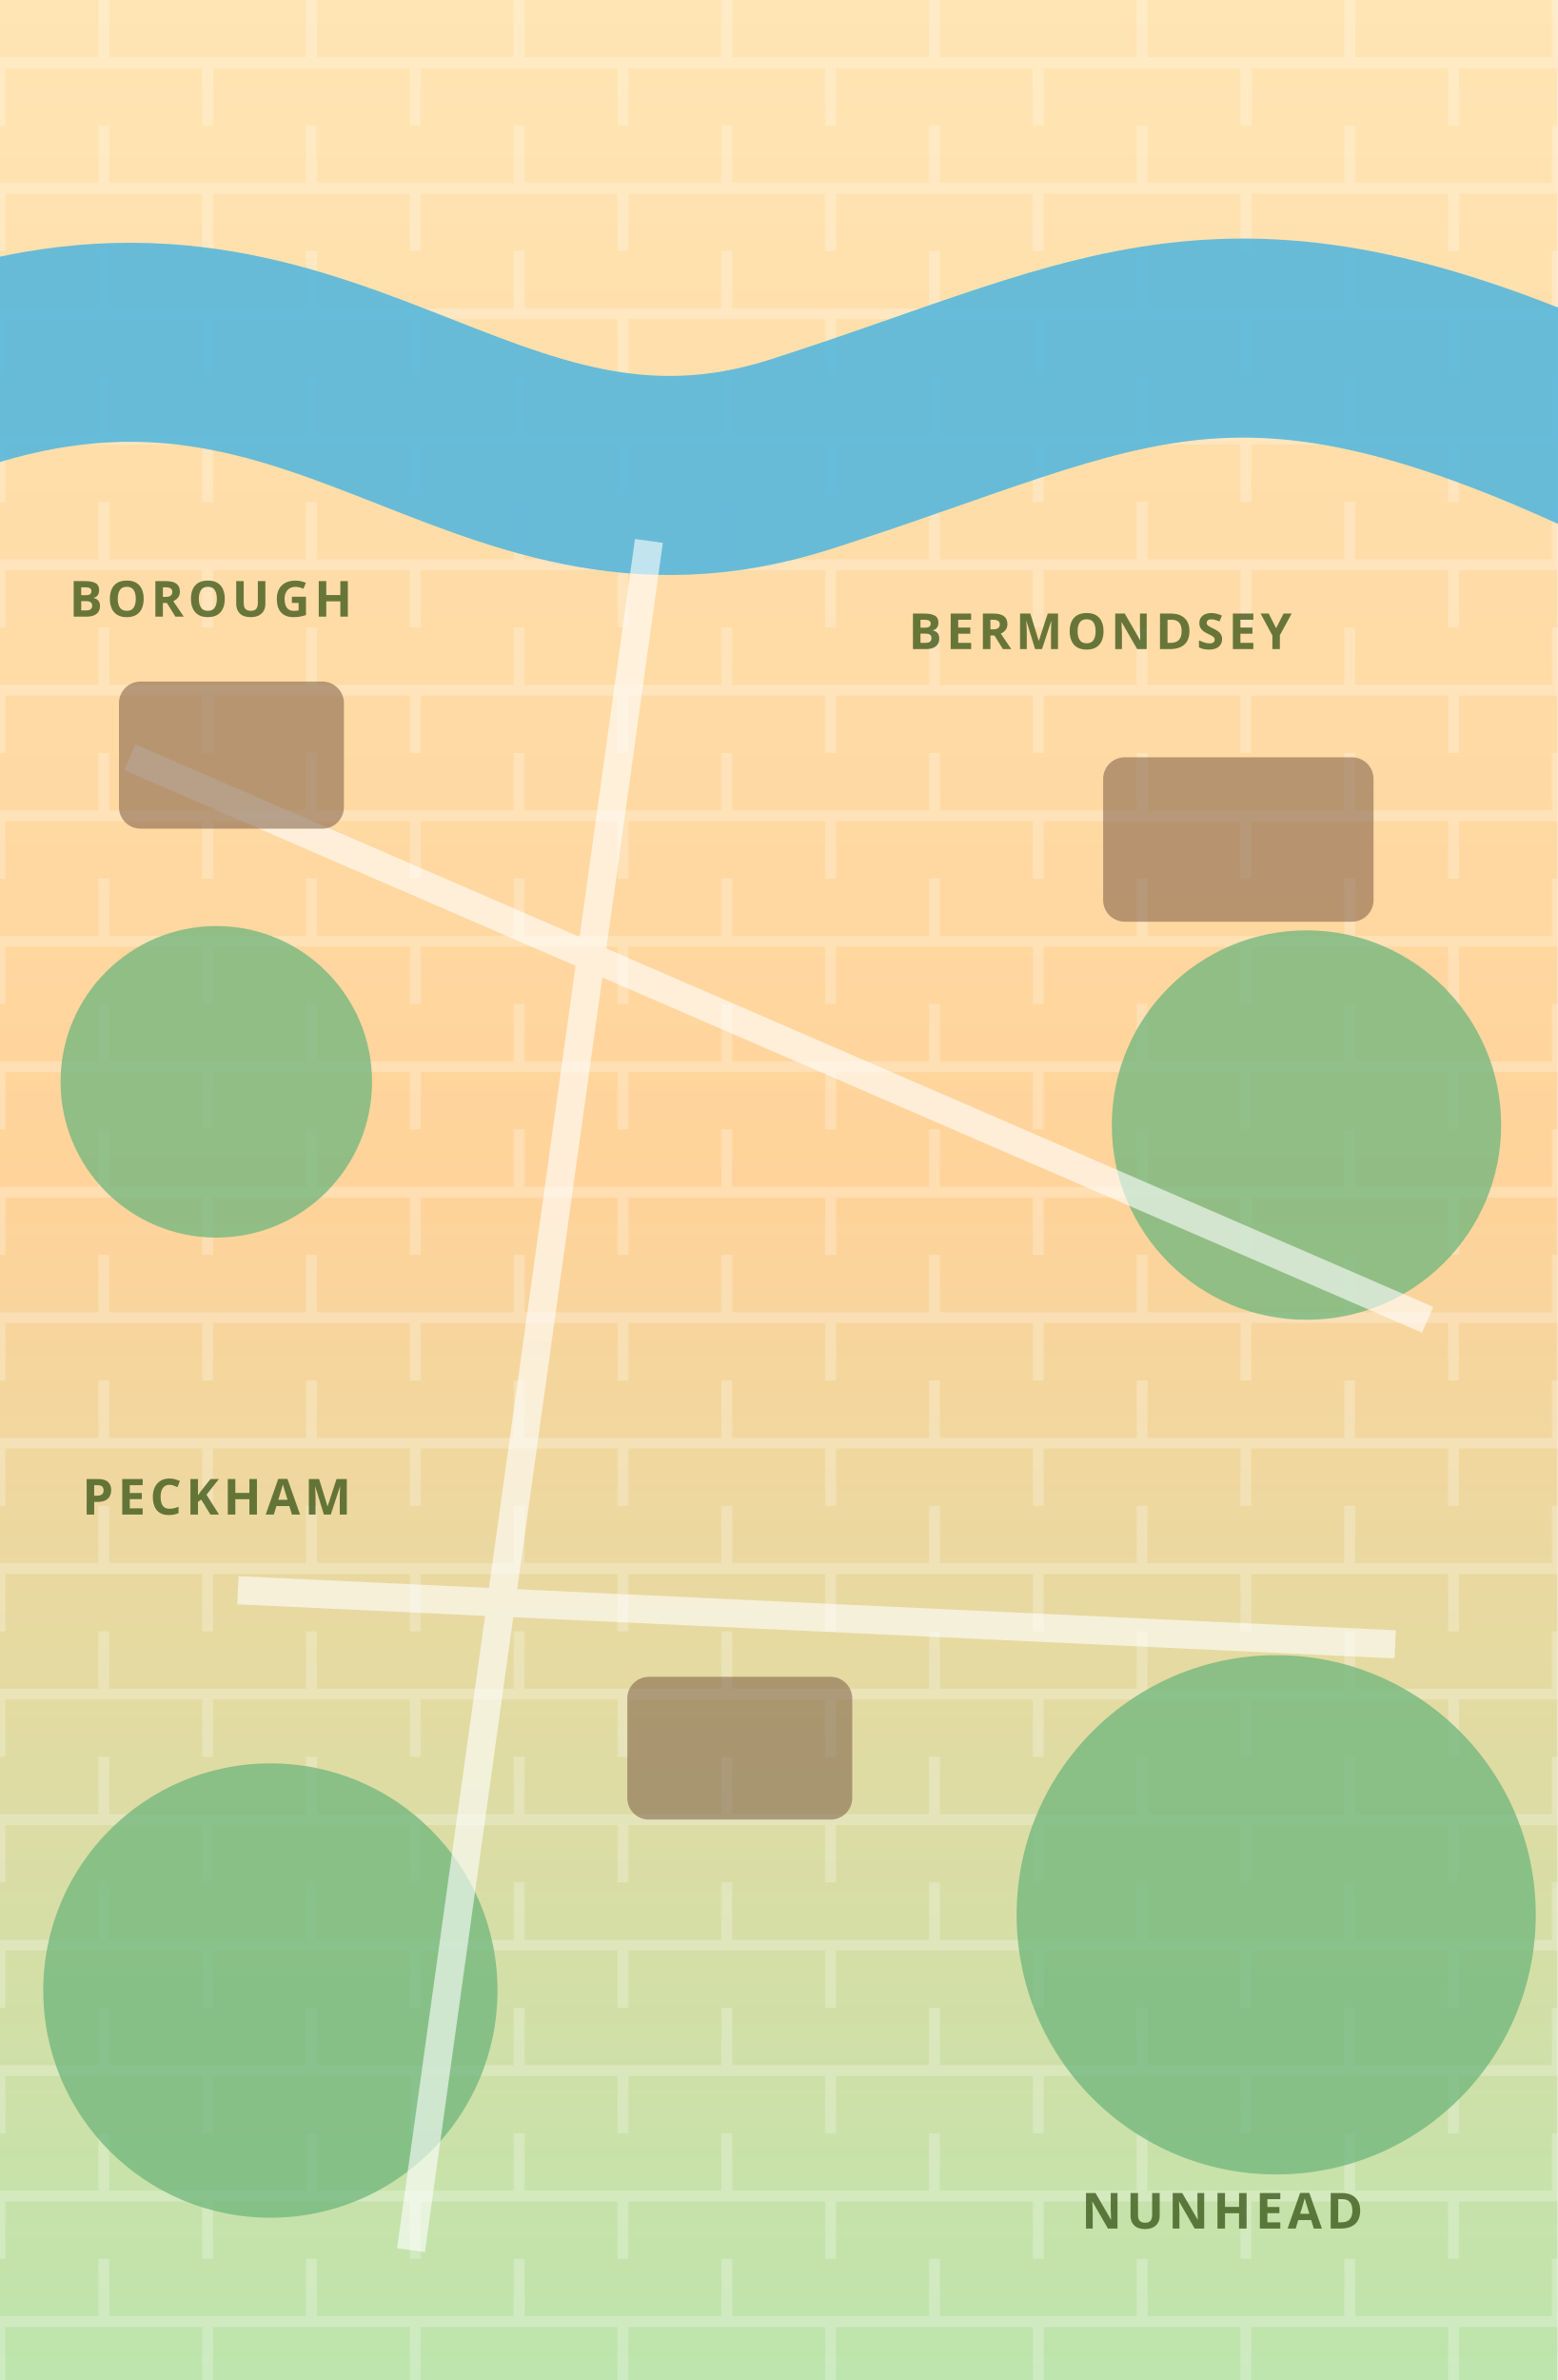
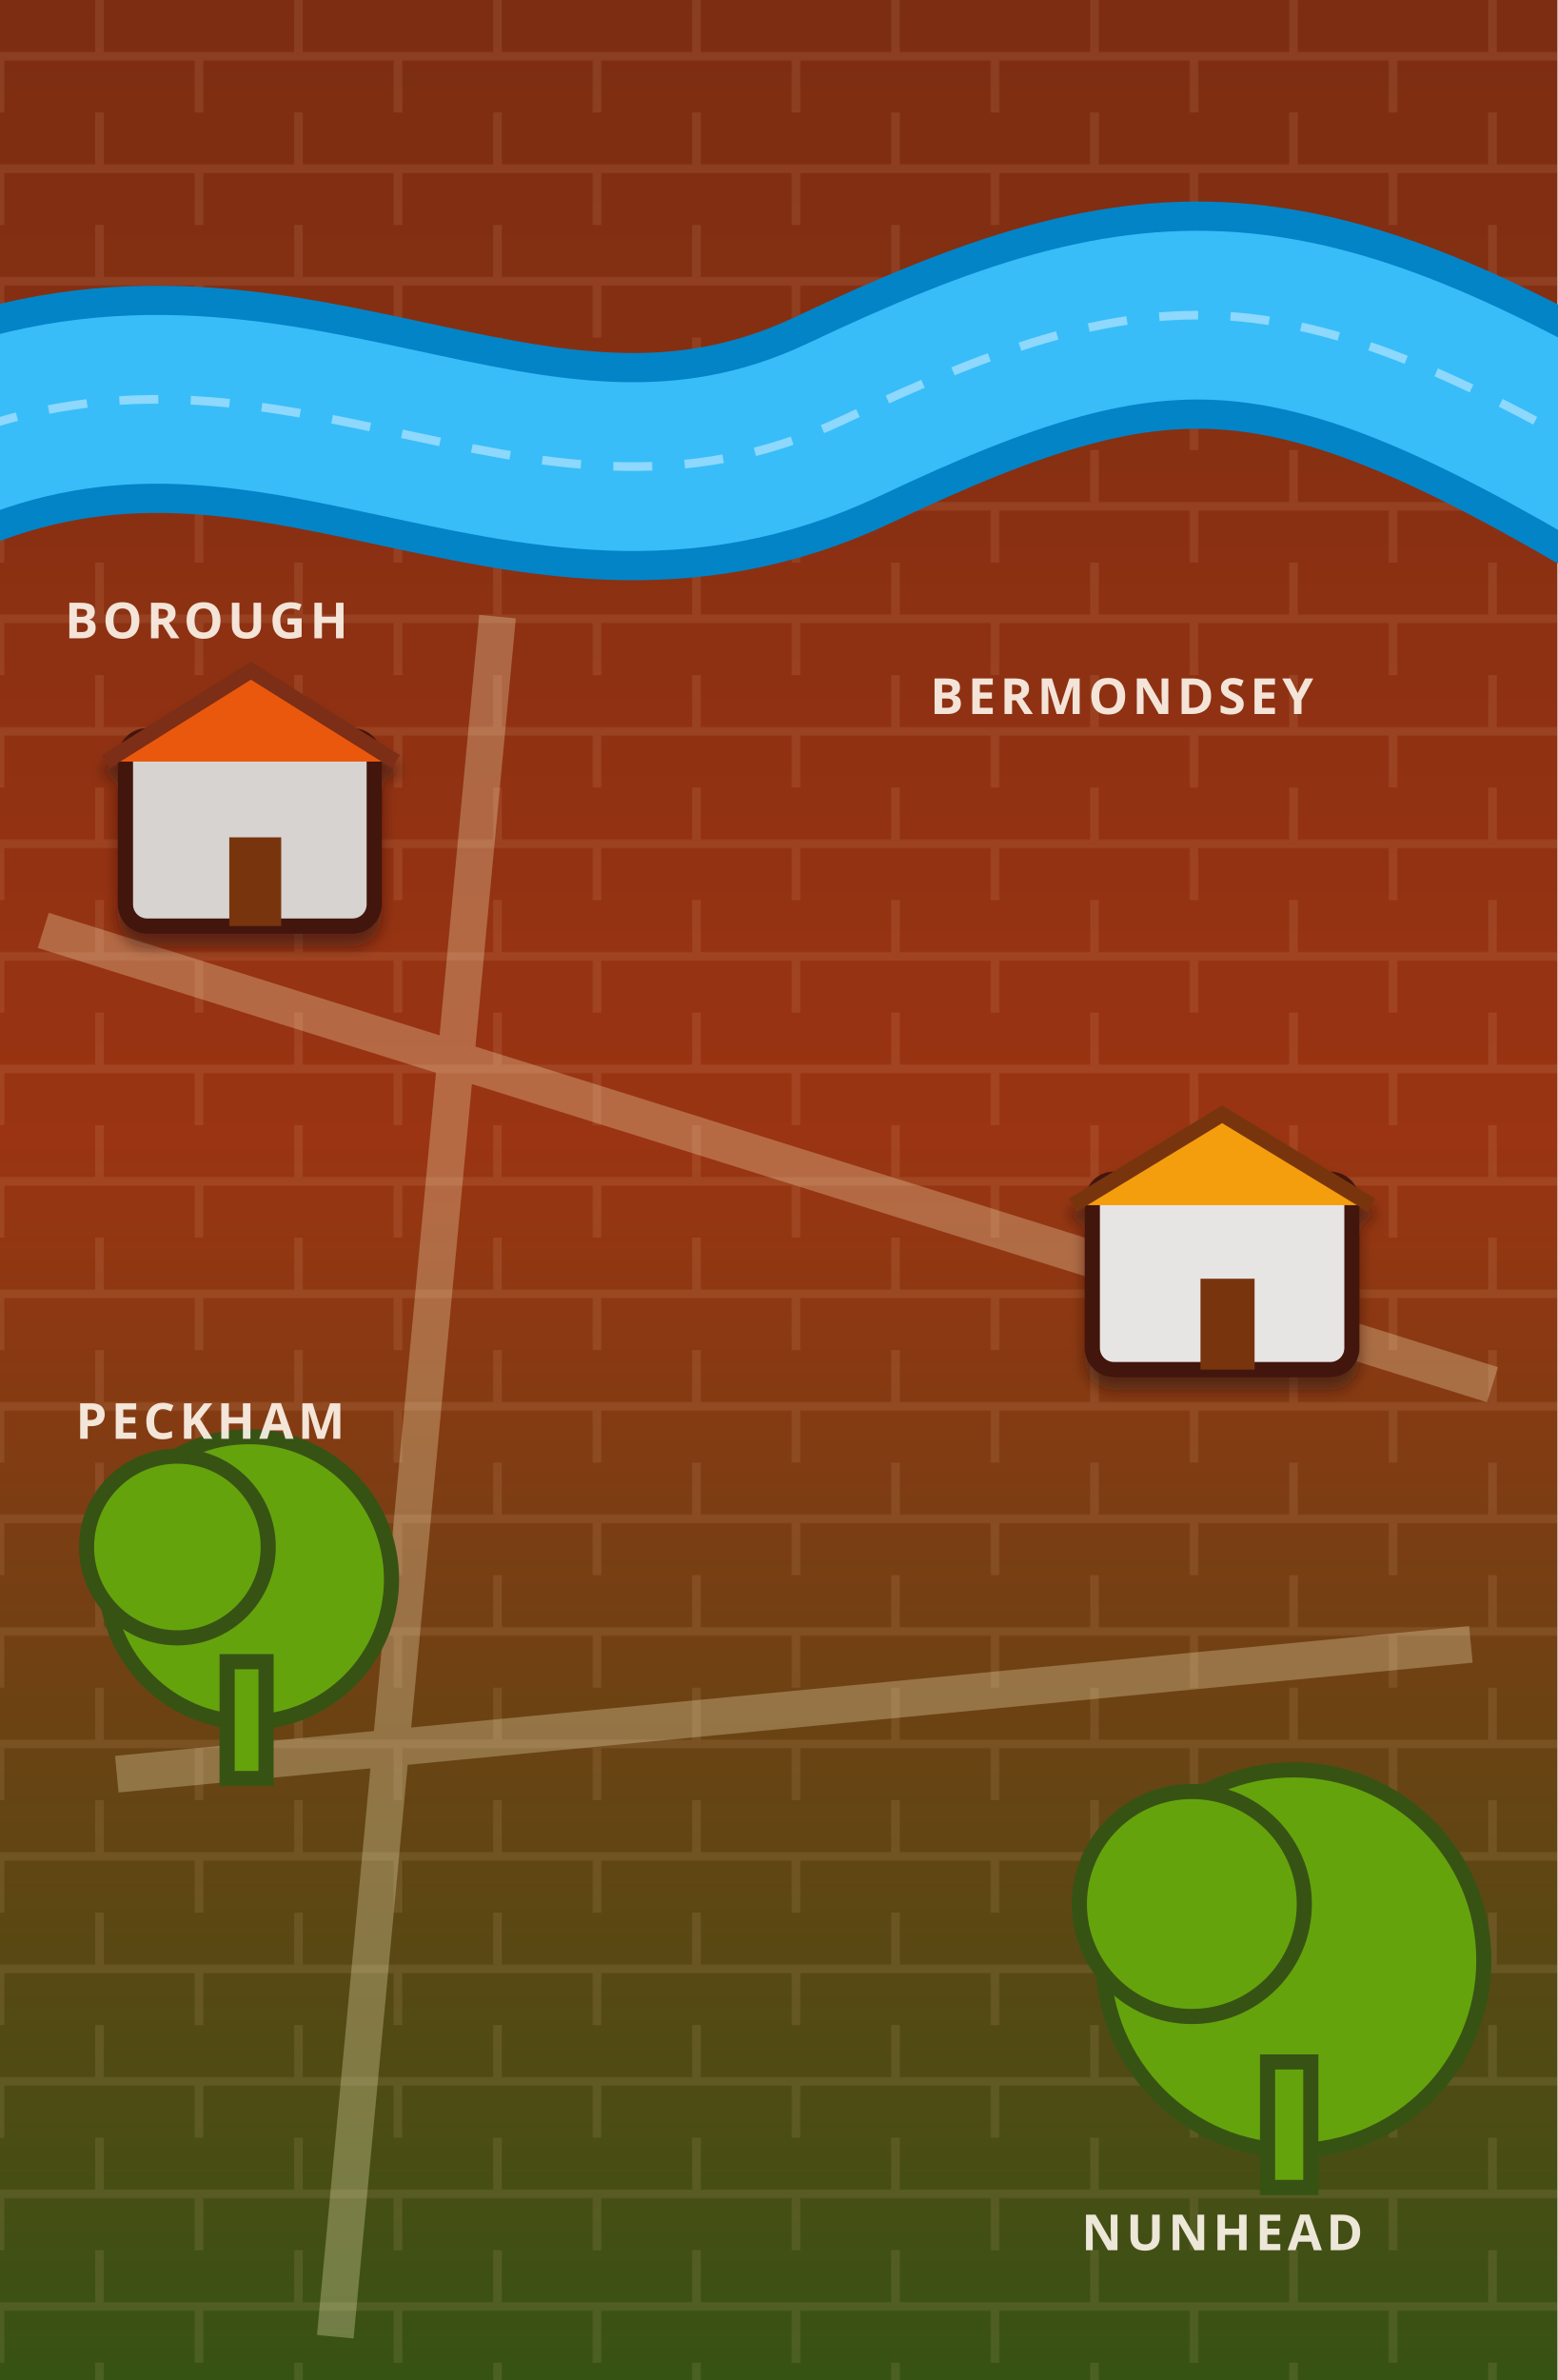
<svg xmlns="http://www.w3.org/2000/svg" viewBox="0 0 720 1100">
  <defs>
    <linearGradient id="g" x2="0" y2="1">
-       <stop stop-color="#ffe5b4" />
-       <stop offset=".5" stop-color="#ffd39a" />
-       <stop offset="1" stop-color="#bce5ad" />
+       <stop stop-color="#7c2d12" />
+       <stop offset=".48" stop-color="#9a3412" />
+       <stop offset="1" stop-color="#365314" />
    </linearGradient>
-     <pattern id="brick" width="96" height="58" patternUnits="userSpaceOnUse">
-       <path d="M0 29h96M48 0v29M0 29v29M96 29v29" stroke="#fff" stroke-width="5" opacity=".24" />
+     <pattern id="brick" width="92" height="52" patternUnits="userSpaceOnUse">
+       <path d="M0 26h92M46 0v26M0 26v26M92 26v26" stroke="#fed7aa" stroke-width="4" opacity=".1" />
    </pattern>
+     <filter id="s">
+       <feDropShadow dx="0" dy="6" stdDeviation="3" flood-color="#1c1917" flood-opacity=".5" />
+     </filter>
  </defs>
  <rect width="720" height="1100" fill="url(#g)" />
  <rect width="720" height="1100" fill="url(#brick)" />
-   <path d="M-30 175C150 110 220 258 370 210S570 118 760 210" fill="none" stroke="#56b7dc" stroke-width="92" opacity=".9" />
-   <g fill="#72b77d" opacity=".78">
-     <circle cx="100" cy="500" r="72" />
-     <circle cx="604" cy="520" r="90" />
-     <circle cx="125" cy="920" r="105" />
-     <circle cx="590" cy="885" r="120" />
+   <path d="M-40 210C125 132 240 265 390 194S600 125 780 235" fill="none" stroke="#0284c7" stroke-width="105" />
+   <path d="M-40 210C125 132 240 265 390 194S600 125 780 235" fill="none" stroke="#38bdf8" stroke-width="78" />
+   <path d="M-40 210C125 132 240 265 390 194S600 125 780 235" fill="none" stroke="#bae6fd" stroke-width="4" stroke-dasharray="18 15" opacity=".65" />
+   <g stroke="#fef3c7" stroke-width="17" opacity=".28">
+     <path d="M20 430L690 640" />
+     <path d="M54 820L680 760" />
+     <path d="M230 285L155 1080" />
  </g>
-   <g stroke="#fff" stroke-width="13" opacity=".6">
-     <path d="M60 350L660 610" />
-     <path d="M110 735L645 760" />
-     <path d="M300 250L190 1040" />
+   <g filter="url(#s)">
+     <g transform="translate(58 340)">
+       <rect width="115" height="88" rx="10" fill="#d6d3d1" stroke="#431407" stroke-width="7" />
+       <path d="M-9 12L58-30l67 42" fill="#ea580c" stroke="#7c2d12" stroke-width="7" />
+       <rect x="48" y="47" width="24" height="41" fill="#78350f" />
+     </g>
+     <g transform="translate(505 545)">
+       <rect width="120" height="88" rx="10" fill="#e7e5e4" stroke="#431407" stroke-width="7" />
+       <path d="M-9 12L60-30l69 42" fill="#f59e0b" stroke="#78350f" stroke-width="7" />
+       <rect x="50" y="46" width="25" height="42" fill="#78350f" />
+     </g>
  </g>
-   <g fill="#7c5c45" opacity=".55">
-     <rect x="55" y="315" width="104" height="68" rx="10" />
-     <rect x="510" y="350" width="125" height="76" rx="10" />
-     <rect x="290" y="775" width="104" height="66" rx="10" />
+   <g fill="#65a30d" stroke="#365314" stroke-width="7">
+     <circle cx="115" cy="730" r="66" />
+     <circle cx="82" cy="715" r="42" />
+     <rect x="105" y="768" width="18" height="54" />
+     <circle cx="598" cy="906" r="88" />
+     <circle cx="551" cy="880" r="52" />
+     <rect x="586" y="953" width="20" height="58" />
  </g>
-   <g fill="#365314" font-family="system-ui,sans-serif" font-weight="800" font-size="23" letter-spacing="2" opacity=".75">
-     <text x="32" y="285">BOROUGH</text>
-     <text x="420" y="300">BERMONDSEY</text>
-     <text x="38" y="700">PECKHAM</text>
-     <text x="500" y="1030">NUNHEAD</text>
+   <g fill="#fff7ed" font-family="system-ui,sans-serif" font-weight="900" font-size="23" letter-spacing="2" opacity=".9">
+     <text x="30" y="295">BOROUGH</text>
+     <text x="430" y="330">BERMONDSEY</text>
+     <text x="35" y="665">PECKHAM</text>
+     <text x="500" y="1040">NUNHEAD</text>
  </g>
</svg>
